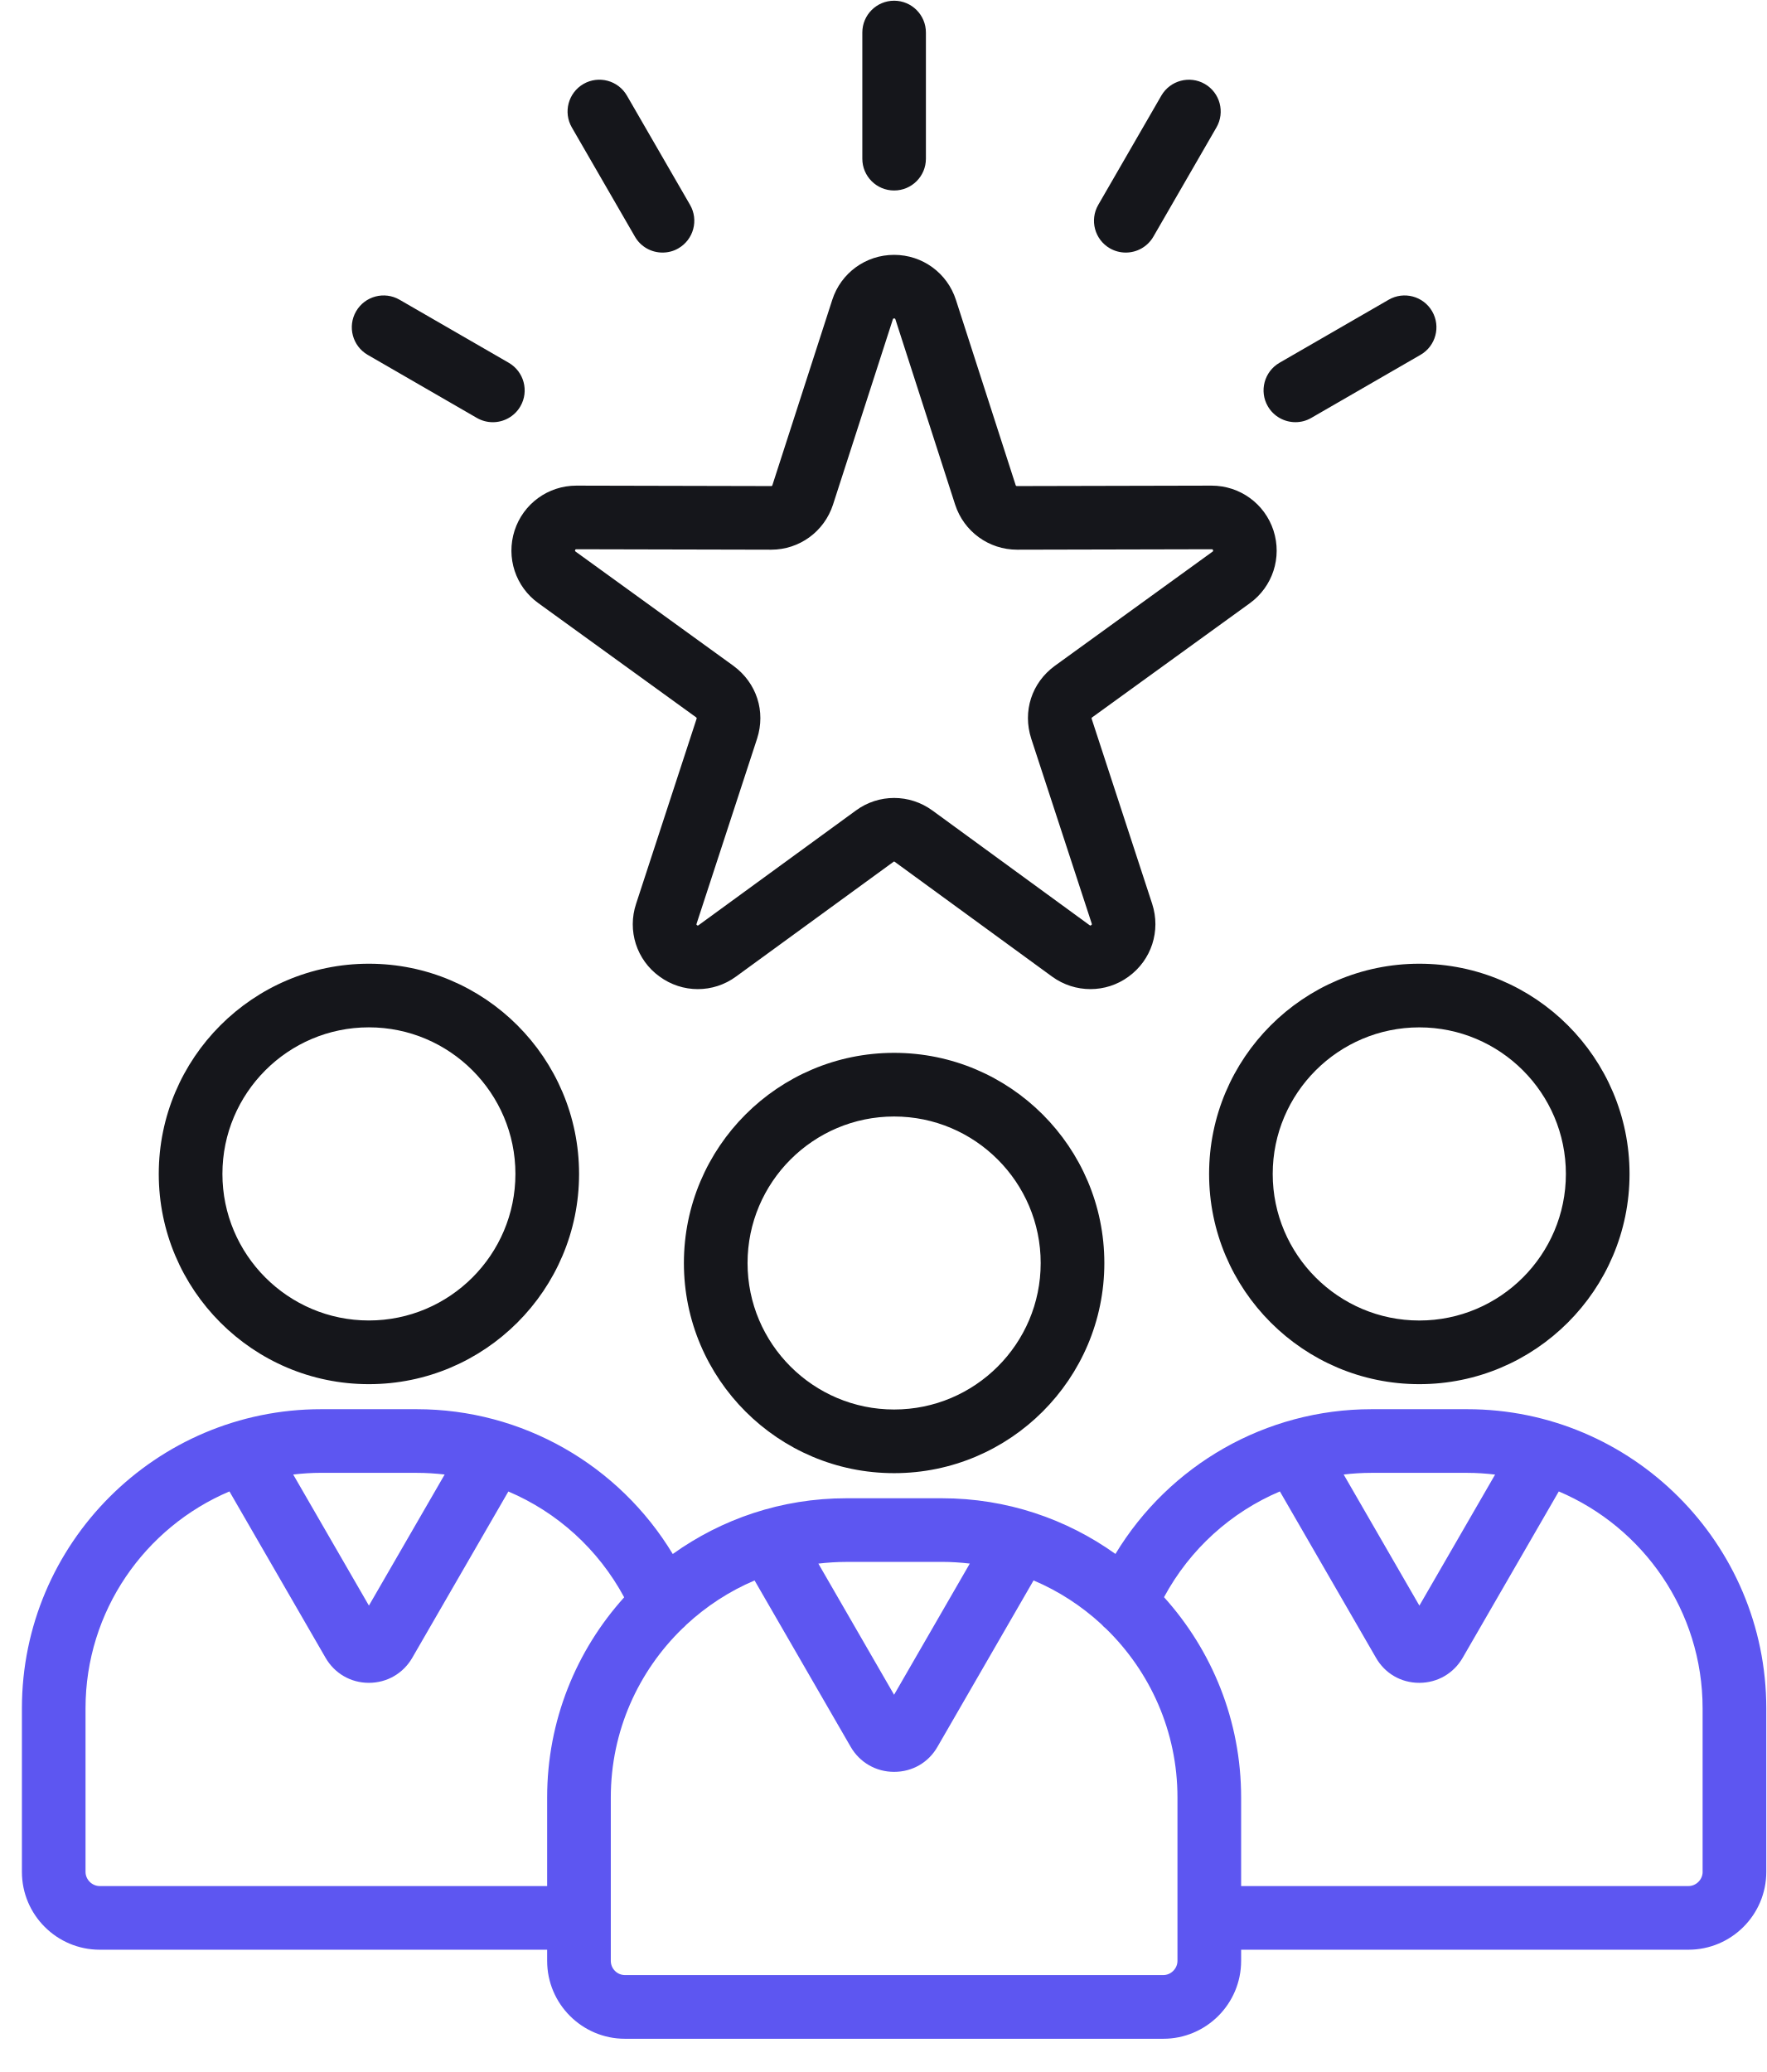
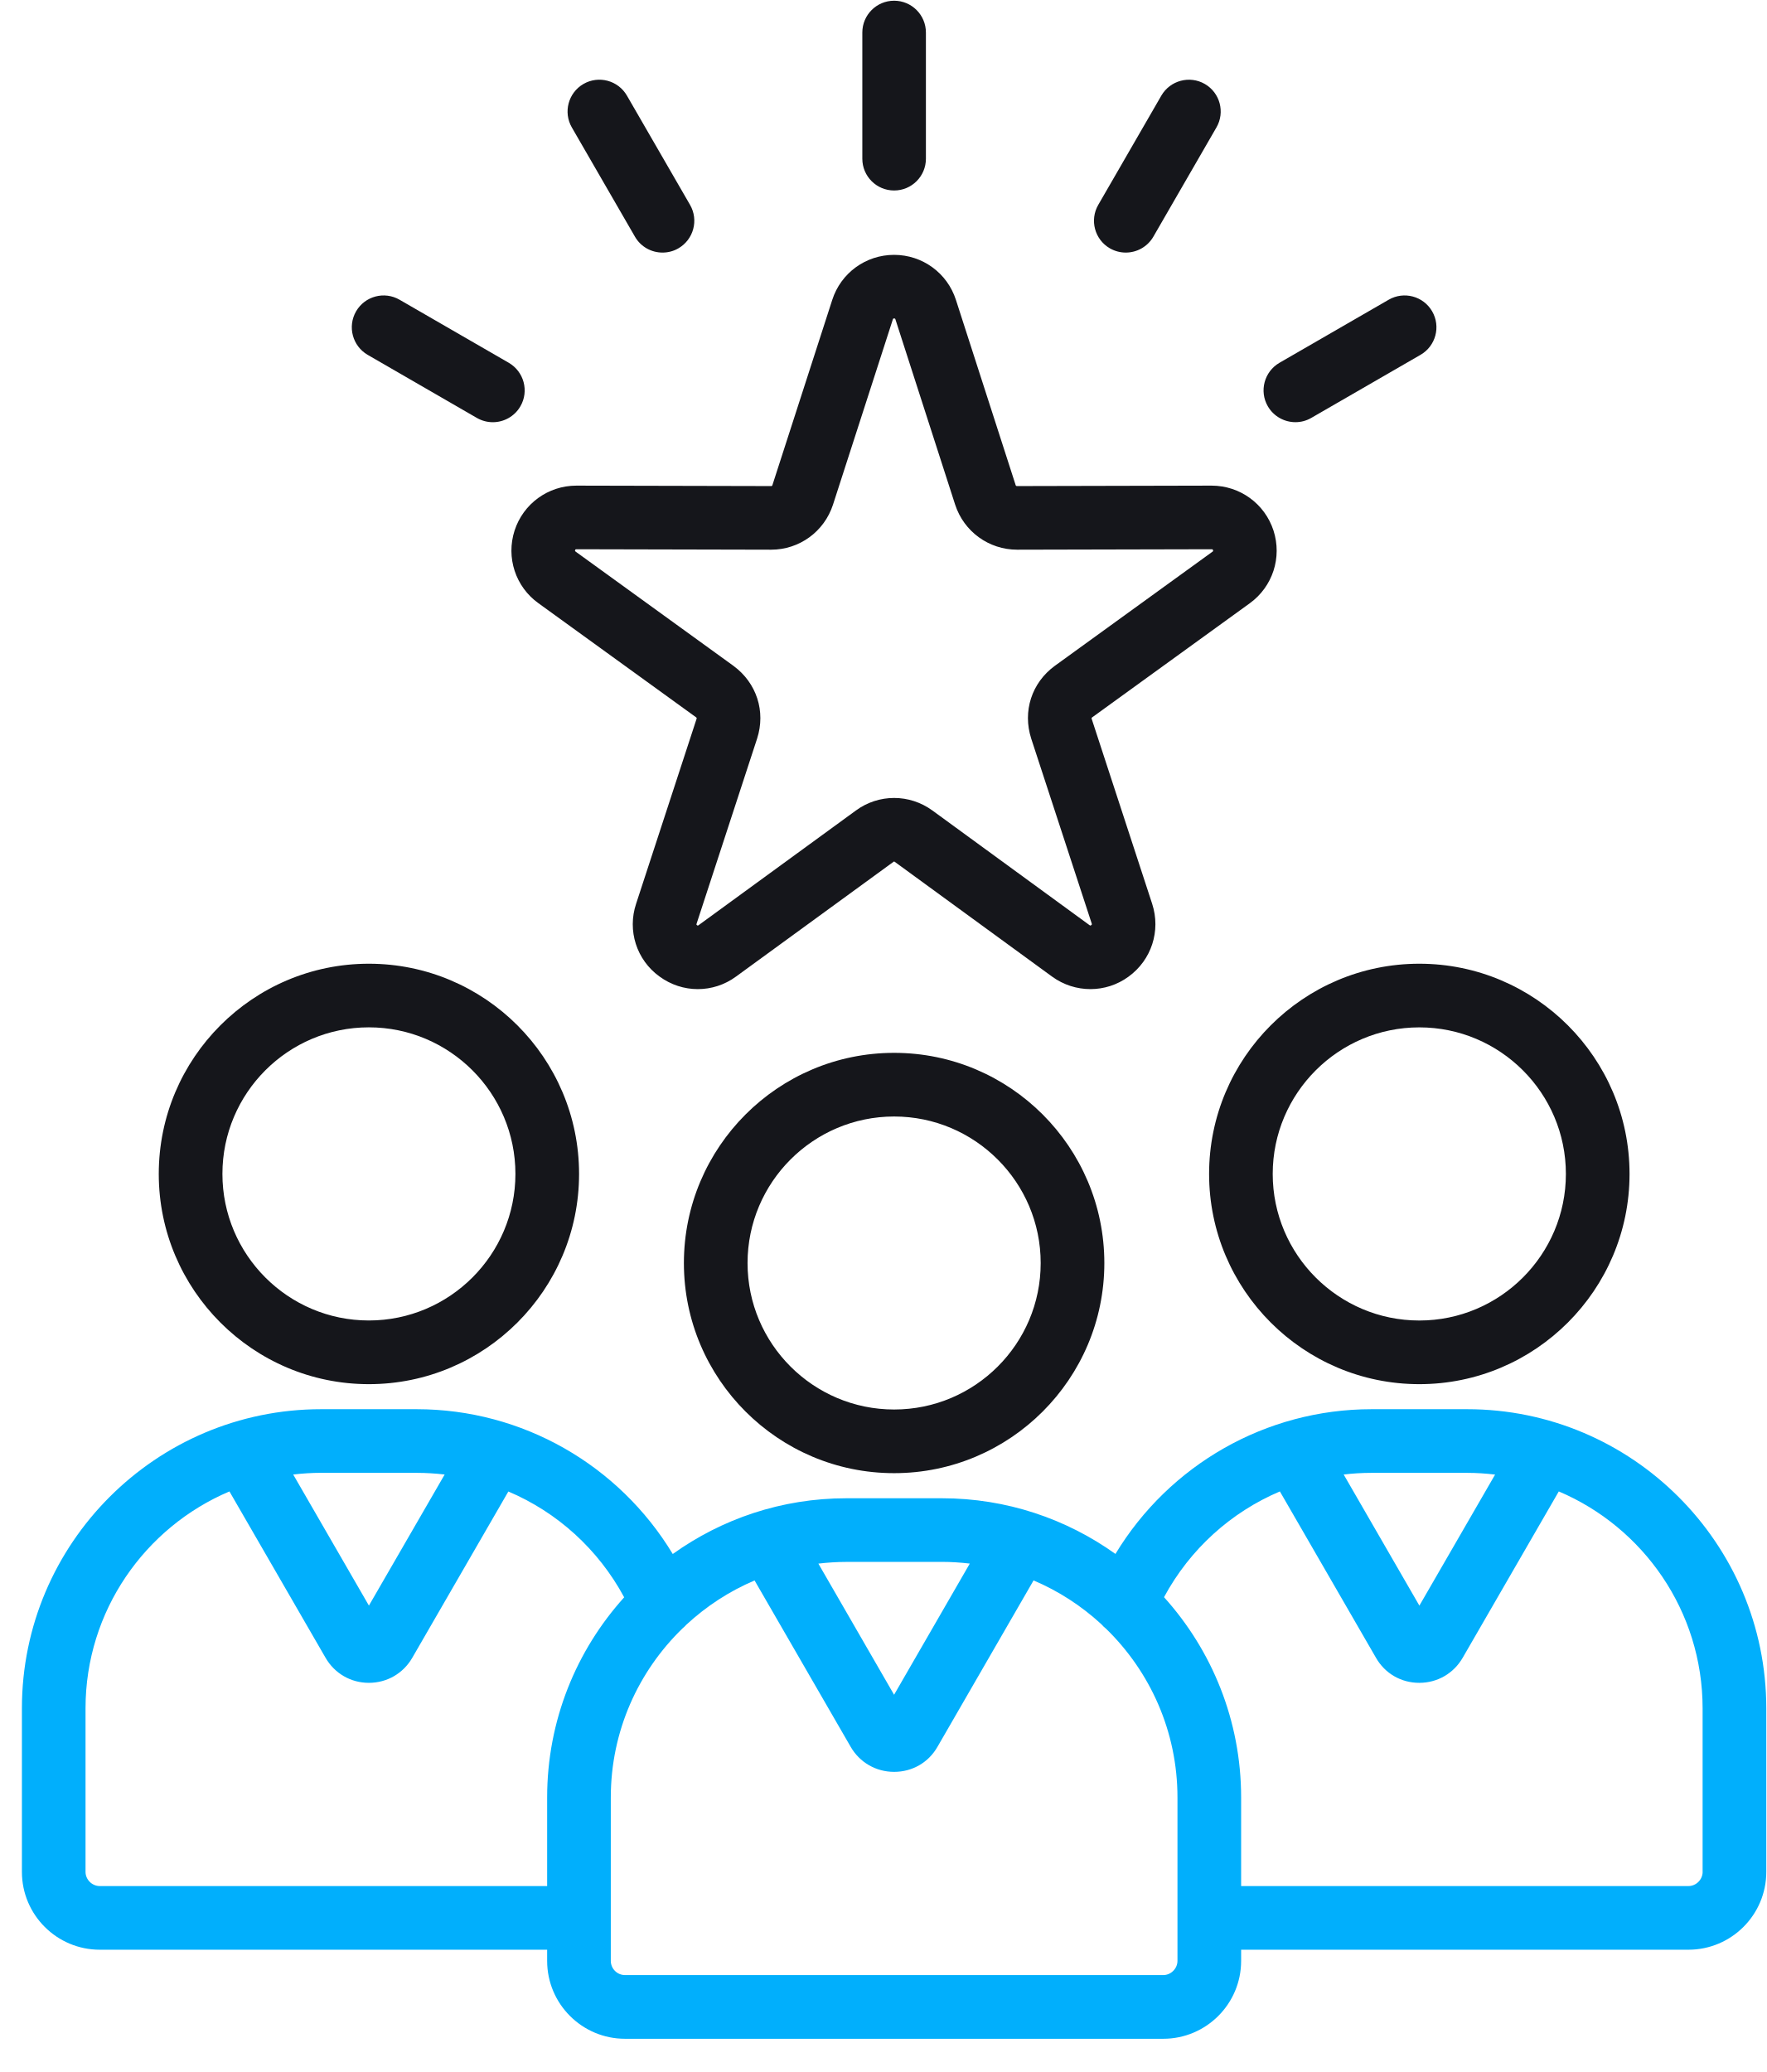
<svg xmlns="http://www.w3.org/2000/svg" width="52" height="61" viewBox="0 0 52 61" fill="none">
  <path d="M35.596 34.561C35.596 37.974 38.372 40.75 41.785 40.75C45.197 40.75 47.974 37.974 47.974 34.561C47.974 31.148 45.197 28.372 41.785 28.372C38.372 28.372 35.596 31.148 35.596 34.561ZM46.1 34.561C46.1 36.94 44.164 38.876 41.785 38.876C39.406 38.876 37.469 36.94 37.469 34.561C37.469 32.182 39.406 30.246 41.785 30.246C44.164 30.246 46.1 32.181 46.1 34.561ZM10.859 40.75C14.272 40.75 17.048 37.974 17.048 34.561C17.048 31.148 14.272 28.372 10.859 28.372C7.449 28.372 4.674 31.148 4.674 34.561C4.674 37.974 7.449 40.75 10.859 40.75ZM10.859 30.245C13.238 30.245 15.174 32.181 15.174 34.56C15.174 36.939 13.238 38.875 10.859 38.875C8.481 38.875 6.548 36.939 6.548 34.56C6.548 32.181 8.481 30.245 10.859 30.245ZM26.323 30.996C22.91 30.996 20.134 33.772 20.134 37.185C20.134 40.595 22.91 43.37 26.323 43.37C29.736 43.37 32.512 40.595 32.512 37.185C32.512 33.772 29.736 30.996 26.323 30.996ZM26.323 41.496C23.944 41.496 22.008 39.562 22.008 37.185C22.008 34.806 23.944 32.87 26.323 32.87C28.702 32.87 30.638 34.806 30.638 37.185C30.639 39.563 28.703 41.496 26.323 41.496ZM15.852 17.759L20.488 21.114C20.513 21.133 20.514 21.141 20.507 21.163L18.728 26.604C18.463 27.397 18.741 28.261 19.415 28.748C19.752 28.995 20.147 29.12 20.543 29.12C20.938 29.12 21.333 28.997 21.669 28.75L26.302 25.374C26.321 25.36 26.324 25.36 26.345 25.375L30.976 28.753C31.652 29.243 32.558 29.241 33.224 28.753C33.899 28.264 34.179 27.404 33.92 26.609L32.141 21.168C32.133 21.142 32.134 21.133 32.154 21.119L36.794 17.76C37.467 17.273 37.748 16.413 37.492 15.619C37.235 14.829 36.503 14.297 35.668 14.297L29.943 14.31C29.919 14.31 29.908 14.303 29.901 14.282L28.143 8.83C27.888 8.036 27.155 7.503 26.322 7.503C25.489 7.503 24.756 8.036 24.501 8.83L22.741 14.279C22.731 14.309 22.721 14.31 22.703 14.31L16.97 14.297C16.138 14.297 15.406 14.828 15.149 15.62C14.894 16.415 15.177 17.276 15.852 17.759ZM16.932 16.197C16.938 16.177 16.945 16.17 16.97 16.17L22.703 16.183C23.535 16.183 24.266 15.65 24.524 14.856L26.285 9.404C26.293 9.379 26.297 9.376 26.323 9.376C26.349 9.376 26.354 9.379 26.362 9.404L28.12 14.858C28.378 15.65 29.111 16.183 29.947 16.183L35.672 16.17C35.699 16.17 35.703 16.175 35.71 16.194C35.72 16.225 35.714 16.228 35.697 16.241L31.052 19.604C30.372 20.102 30.1 20.942 30.36 21.747L32.141 27.191C32.149 27.215 32.144 27.222 32.122 27.239C32.108 27.249 32.102 27.254 32.078 27.238L27.453 23.863C27.115 23.616 26.719 23.492 26.323 23.492C25.928 23.492 25.533 23.615 25.197 23.862L20.565 27.239C20.544 27.254 20.537 27.25 20.518 27.236C20.5 27.222 20.5 27.218 20.508 27.193L22.289 21.745C22.548 20.943 22.275 20.104 21.592 19.602L16.946 16.239C16.929 16.226 16.924 16.222 16.932 16.197ZM25.387 4.672V0.958C25.387 0.44 25.806 0.021 26.323 0.021C26.84 0.021 27.259 0.441 27.259 0.958V4.672C27.259 5.19 26.84 5.608 26.323 5.608C25.806 5.608 25.387 5.19 25.387 4.672ZM32.333 6.031L34.19 2.815C34.449 2.368 35.023 2.214 35.47 2.472C35.918 2.731 36.071 3.304 35.812 3.752L33.955 6.968C33.781 7.268 33.466 7.436 33.143 7.436C32.983 7.436 32.823 7.395 32.675 7.311C32.227 7.052 32.074 6.479 32.333 6.031ZM37.325 11.961C37.066 11.514 37.22 10.941 37.667 10.681L40.883 8.824C41.331 8.565 41.904 8.718 42.163 9.166C42.422 9.614 42.269 10.187 41.821 10.446L38.605 12.303C38.457 12.389 38.297 12.429 38.138 12.429C37.814 12.429 37.499 12.261 37.325 11.961ZM16.835 3.752C16.576 3.304 16.73 2.731 17.177 2.472C17.625 2.213 18.198 2.367 18.457 2.815L20.315 6.031C20.574 6.479 20.42 7.052 19.972 7.311C19.825 7.397 19.664 7.436 19.505 7.436C19.181 7.436 18.866 7.269 18.693 6.968L16.835 3.752ZM10.483 9.166C10.742 8.718 11.315 8.565 11.763 8.824L14.979 10.681C15.426 10.941 15.58 11.514 15.321 11.961C15.148 12.261 14.832 12.43 14.509 12.43C14.349 12.43 14.189 12.389 14.041 12.305L10.825 10.447C10.378 10.188 10.224 9.615 10.483 9.166Z" fill="#15161B" />
-   <path d="M43.193 41.487H40.379C37.267 41.487 34.425 43.126 32.839 45.748C31.398 44.718 29.635 44.109 27.732 44.109H24.916C23.011 44.109 21.248 44.718 19.806 45.75C18.221 43.127 15.379 41.487 12.268 41.487H9.454C4.596 41.487 0.645 45.438 0.645 50.294V55.108C0.645 56.372 1.672 57.4 2.937 57.4H16.108V57.729C16.108 58.994 17.136 60.022 18.401 60.022H34.246C35.511 60.022 36.539 58.994 36.539 57.729V57.4H49.708C50.972 57.4 52 56.372 52 55.108V50.294C51.999 45.438 48.048 41.487 43.193 41.487ZM43.193 43.361C43.472 43.361 43.745 43.38 44.016 43.412L41.787 47.27L39.558 43.41C39.828 43.378 40.103 43.361 40.38 43.361H43.193ZM27.732 45.982C28.009 45.982 28.282 46.001 28.551 46.032L26.322 49.894L24.093 46.033C24.362 46.002 24.637 45.983 24.916 45.983H27.732V45.982ZM12.268 43.361C12.546 43.361 12.82 43.379 13.091 43.41L10.861 47.269L8.632 43.41C8.902 43.379 9.176 43.36 9.455 43.36H12.268V43.361ZM2.937 55.526C2.709 55.526 2.518 55.335 2.518 55.108V50.294C2.518 47.428 4.268 44.962 6.755 43.908L9.583 48.803C9.85 49.267 10.328 49.543 10.859 49.543C11.392 49.543 11.872 49.267 12.139 48.803L14.966 43.91C16.402 44.519 17.613 45.608 18.376 47.025C16.967 48.587 16.108 50.654 16.108 52.918V55.526H2.937ZM34.665 57.728C34.665 57.955 34.473 58.147 34.246 58.147H18.401C18.17 58.147 17.982 57.959 17.982 57.728V52.917C17.982 50.965 18.794 49.199 20.096 47.938C20.135 47.906 20.171 47.872 20.204 47.834C20.79 47.291 21.469 46.845 22.215 46.529L25.043 51.425C25.309 51.887 25.789 52.164 26.323 52.164C26.862 52.164 27.339 51.886 27.602 51.422L30.428 46.528C31.168 46.841 31.84 47.28 32.423 47.816C32.465 47.865 32.512 47.911 32.565 47.952C33.859 49.213 34.665 50.973 34.665 52.918V57.728ZM50.126 55.108C50.126 55.335 49.934 55.526 49.708 55.526H36.539V52.918C36.539 50.653 35.679 48.585 34.269 47.021C35.032 45.605 36.243 44.518 37.68 43.908L40.505 48.798C40.768 49.264 41.245 49.543 41.783 49.543C42.316 49.543 42.796 49.267 43.063 48.803L45.891 43.908C48.377 44.963 50.125 47.429 50.125 50.294V55.108H50.126Z" fill="#5D56F1" />
+   <path d="M43.193 41.487H40.379C37.267 41.487 34.425 43.126 32.839 45.748C31.398 44.718 29.635 44.109 27.732 44.109H24.916C23.011 44.109 21.248 44.718 19.806 45.75C18.221 43.127 15.379 41.487 12.268 41.487H9.454C4.596 41.487 0.645 45.438 0.645 50.294V55.108C0.645 56.372 1.672 57.4 2.937 57.4H16.108V57.729C16.108 58.994 17.136 60.022 18.401 60.022H34.246C35.511 60.022 36.539 58.994 36.539 57.729V57.4H49.708C50.972 57.4 52 56.372 52 55.108V50.294C51.999 45.438 48.048 41.487 43.193 41.487ZM43.193 43.361C43.472 43.361 43.745 43.38 44.016 43.412L41.787 47.27L39.558 43.41C39.828 43.378 40.103 43.361 40.38 43.361H43.193ZM27.732 45.982C28.009 45.982 28.282 46.001 28.551 46.032L26.322 49.894L24.093 46.033C24.362 46.002 24.637 45.983 24.916 45.983H27.732V45.982ZM12.268 43.361C12.546 43.361 12.82 43.379 13.091 43.41L10.861 47.269L8.632 43.41C8.902 43.379 9.176 43.36 9.455 43.36H12.268V43.361ZM2.937 55.526C2.709 55.526 2.518 55.335 2.518 55.108V50.294C2.518 47.428 4.268 44.962 6.755 43.908L9.583 48.803C9.85 49.267 10.328 49.543 10.859 49.543C11.392 49.543 11.872 49.267 12.139 48.803L14.966 43.91C16.402 44.519 17.613 45.608 18.376 47.025C16.967 48.587 16.108 50.654 16.108 52.918V55.526H2.937ZM34.665 57.728C34.665 57.955 34.473 58.147 34.246 58.147H18.401C18.17 58.147 17.982 57.959 17.982 57.728V52.917C17.982 50.965 18.794 49.199 20.096 47.938C20.135 47.906 20.171 47.872 20.204 47.834C20.79 47.291 21.469 46.845 22.215 46.529L25.043 51.425C25.309 51.887 25.789 52.164 26.323 52.164C26.862 52.164 27.339 51.886 27.602 51.422L30.428 46.528C31.168 46.841 31.84 47.28 32.423 47.816C32.465 47.865 32.512 47.911 32.565 47.952C33.859 49.213 34.665 50.973 34.665 52.918V57.728ZM50.126 55.108C50.126 55.335 49.934 55.526 49.708 55.526H36.539V52.918C36.539 50.653 35.679 48.585 34.269 47.021C35.032 45.605 36.243 44.518 37.68 43.908L40.505 48.798C40.768 49.264 41.245 49.543 41.783 49.543C42.316 49.543 42.796 49.267 43.063 48.803L45.891 43.908C48.377 44.963 50.125 47.429 50.125 50.294V55.108H50.126Z" fill="#01affc" />
</svg>
